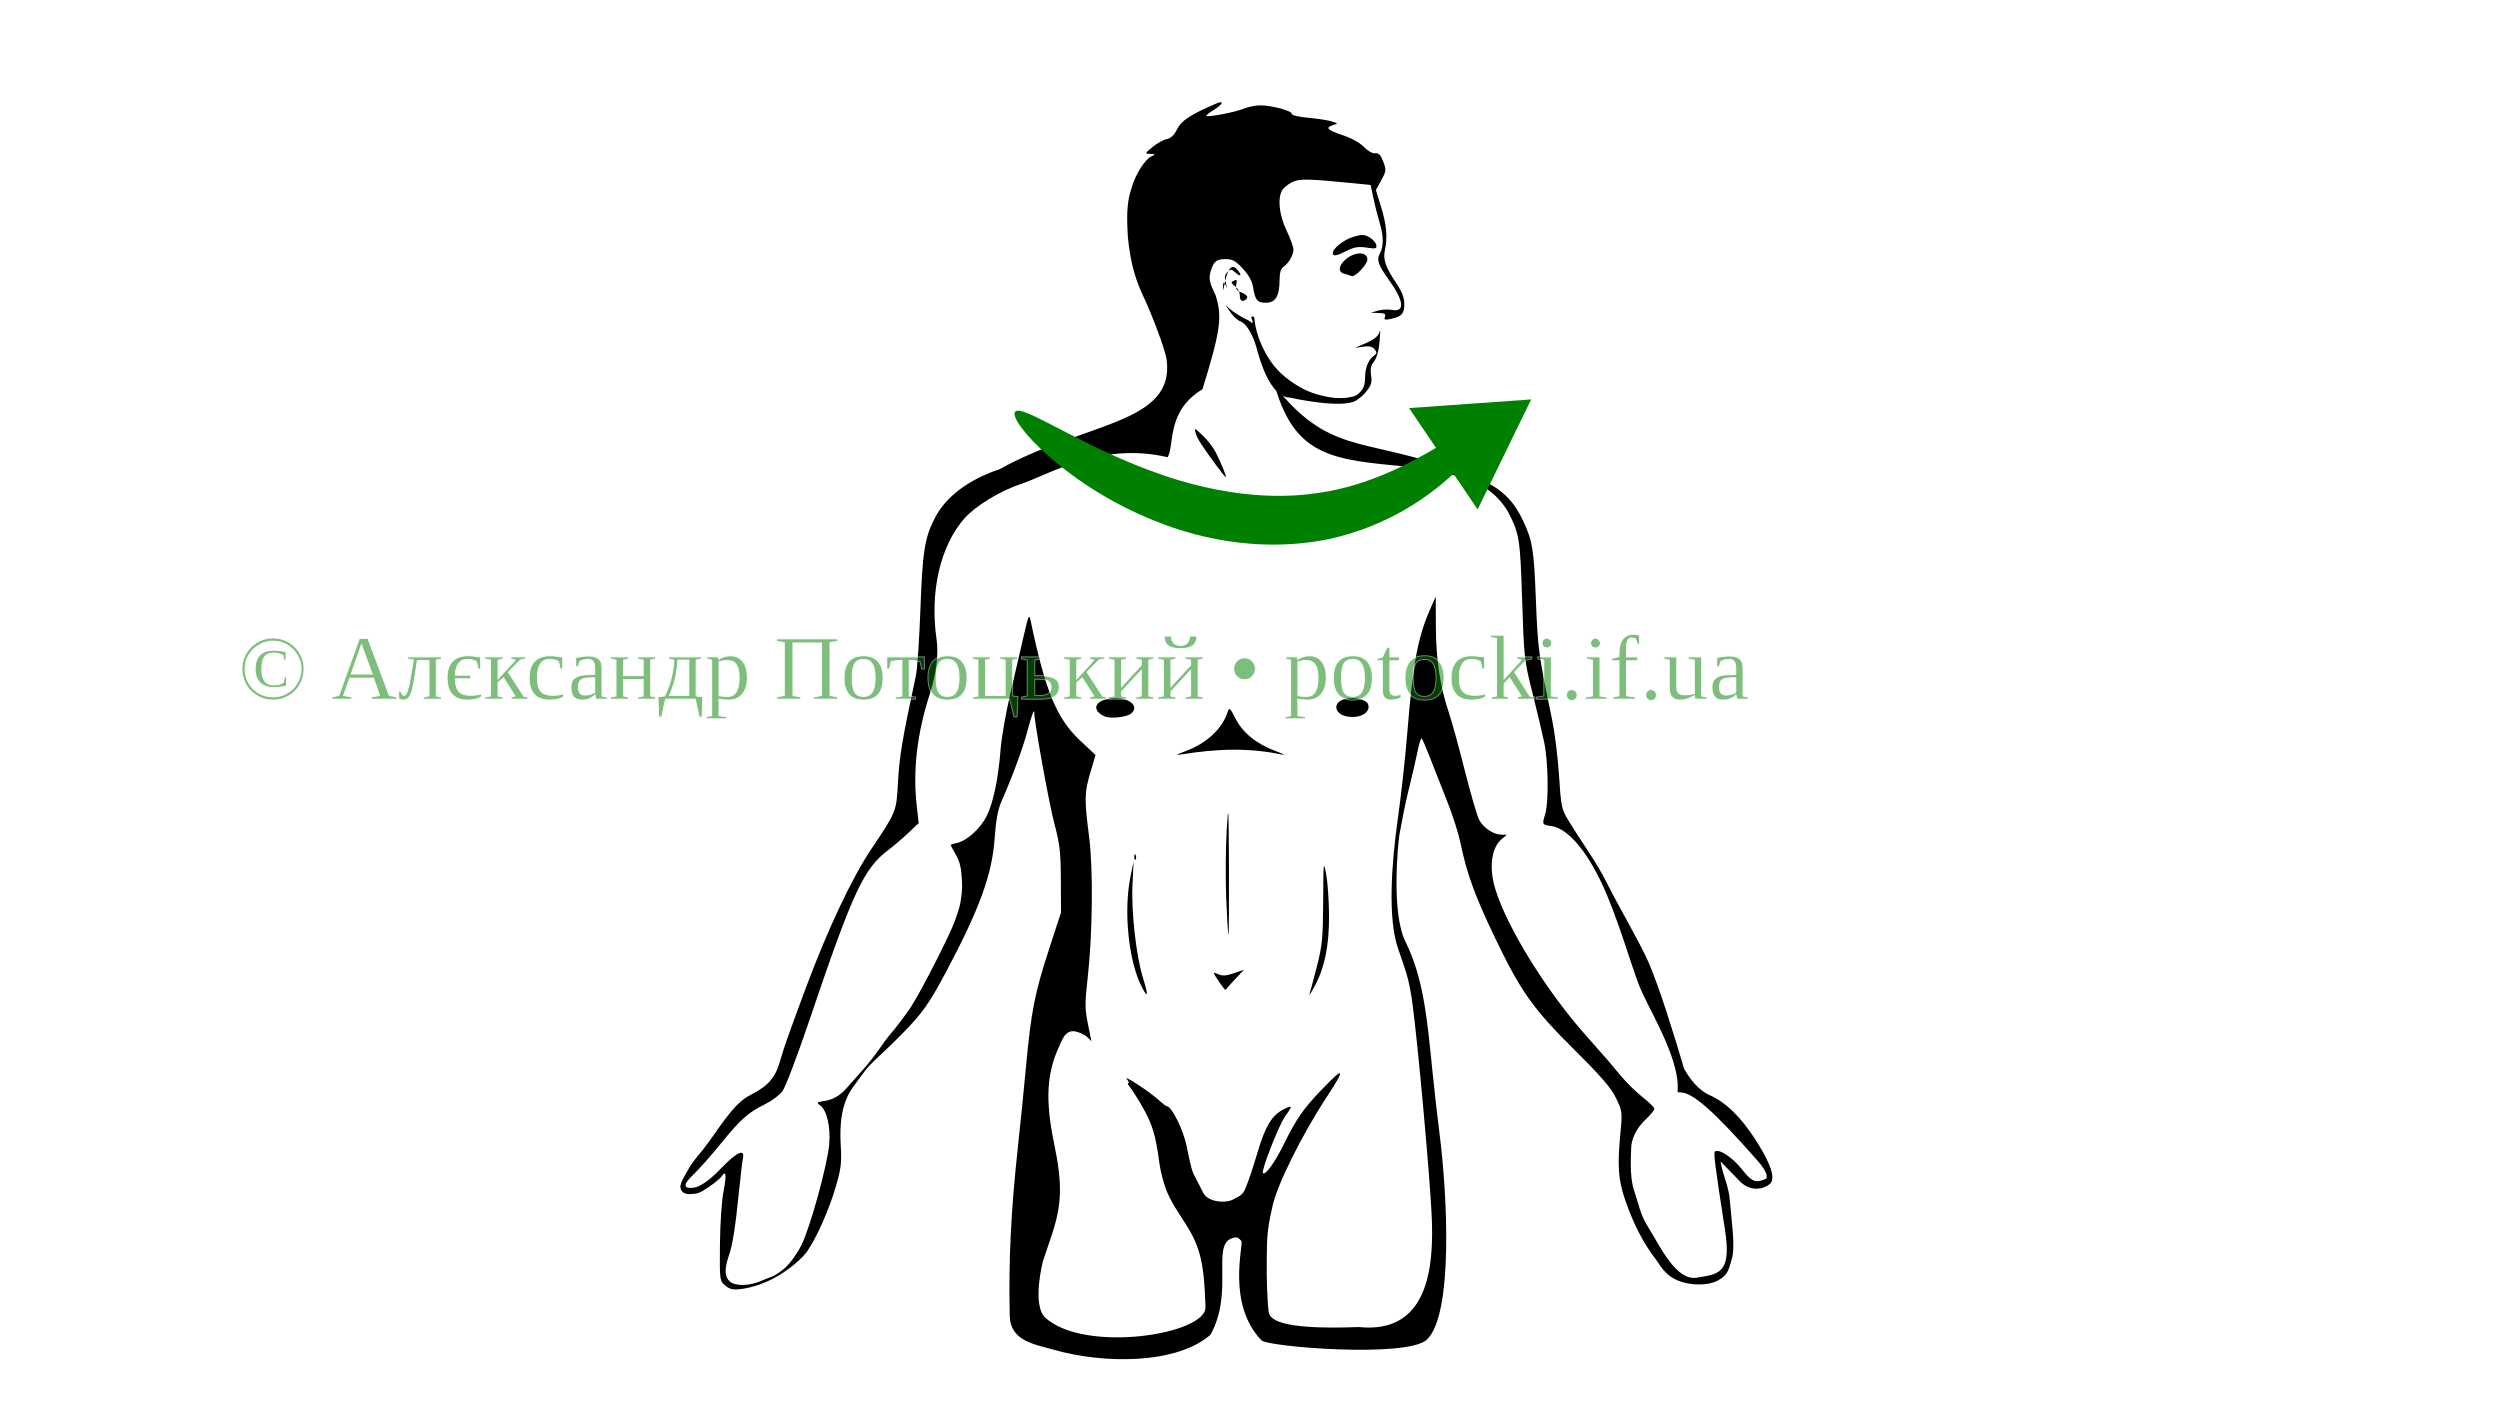
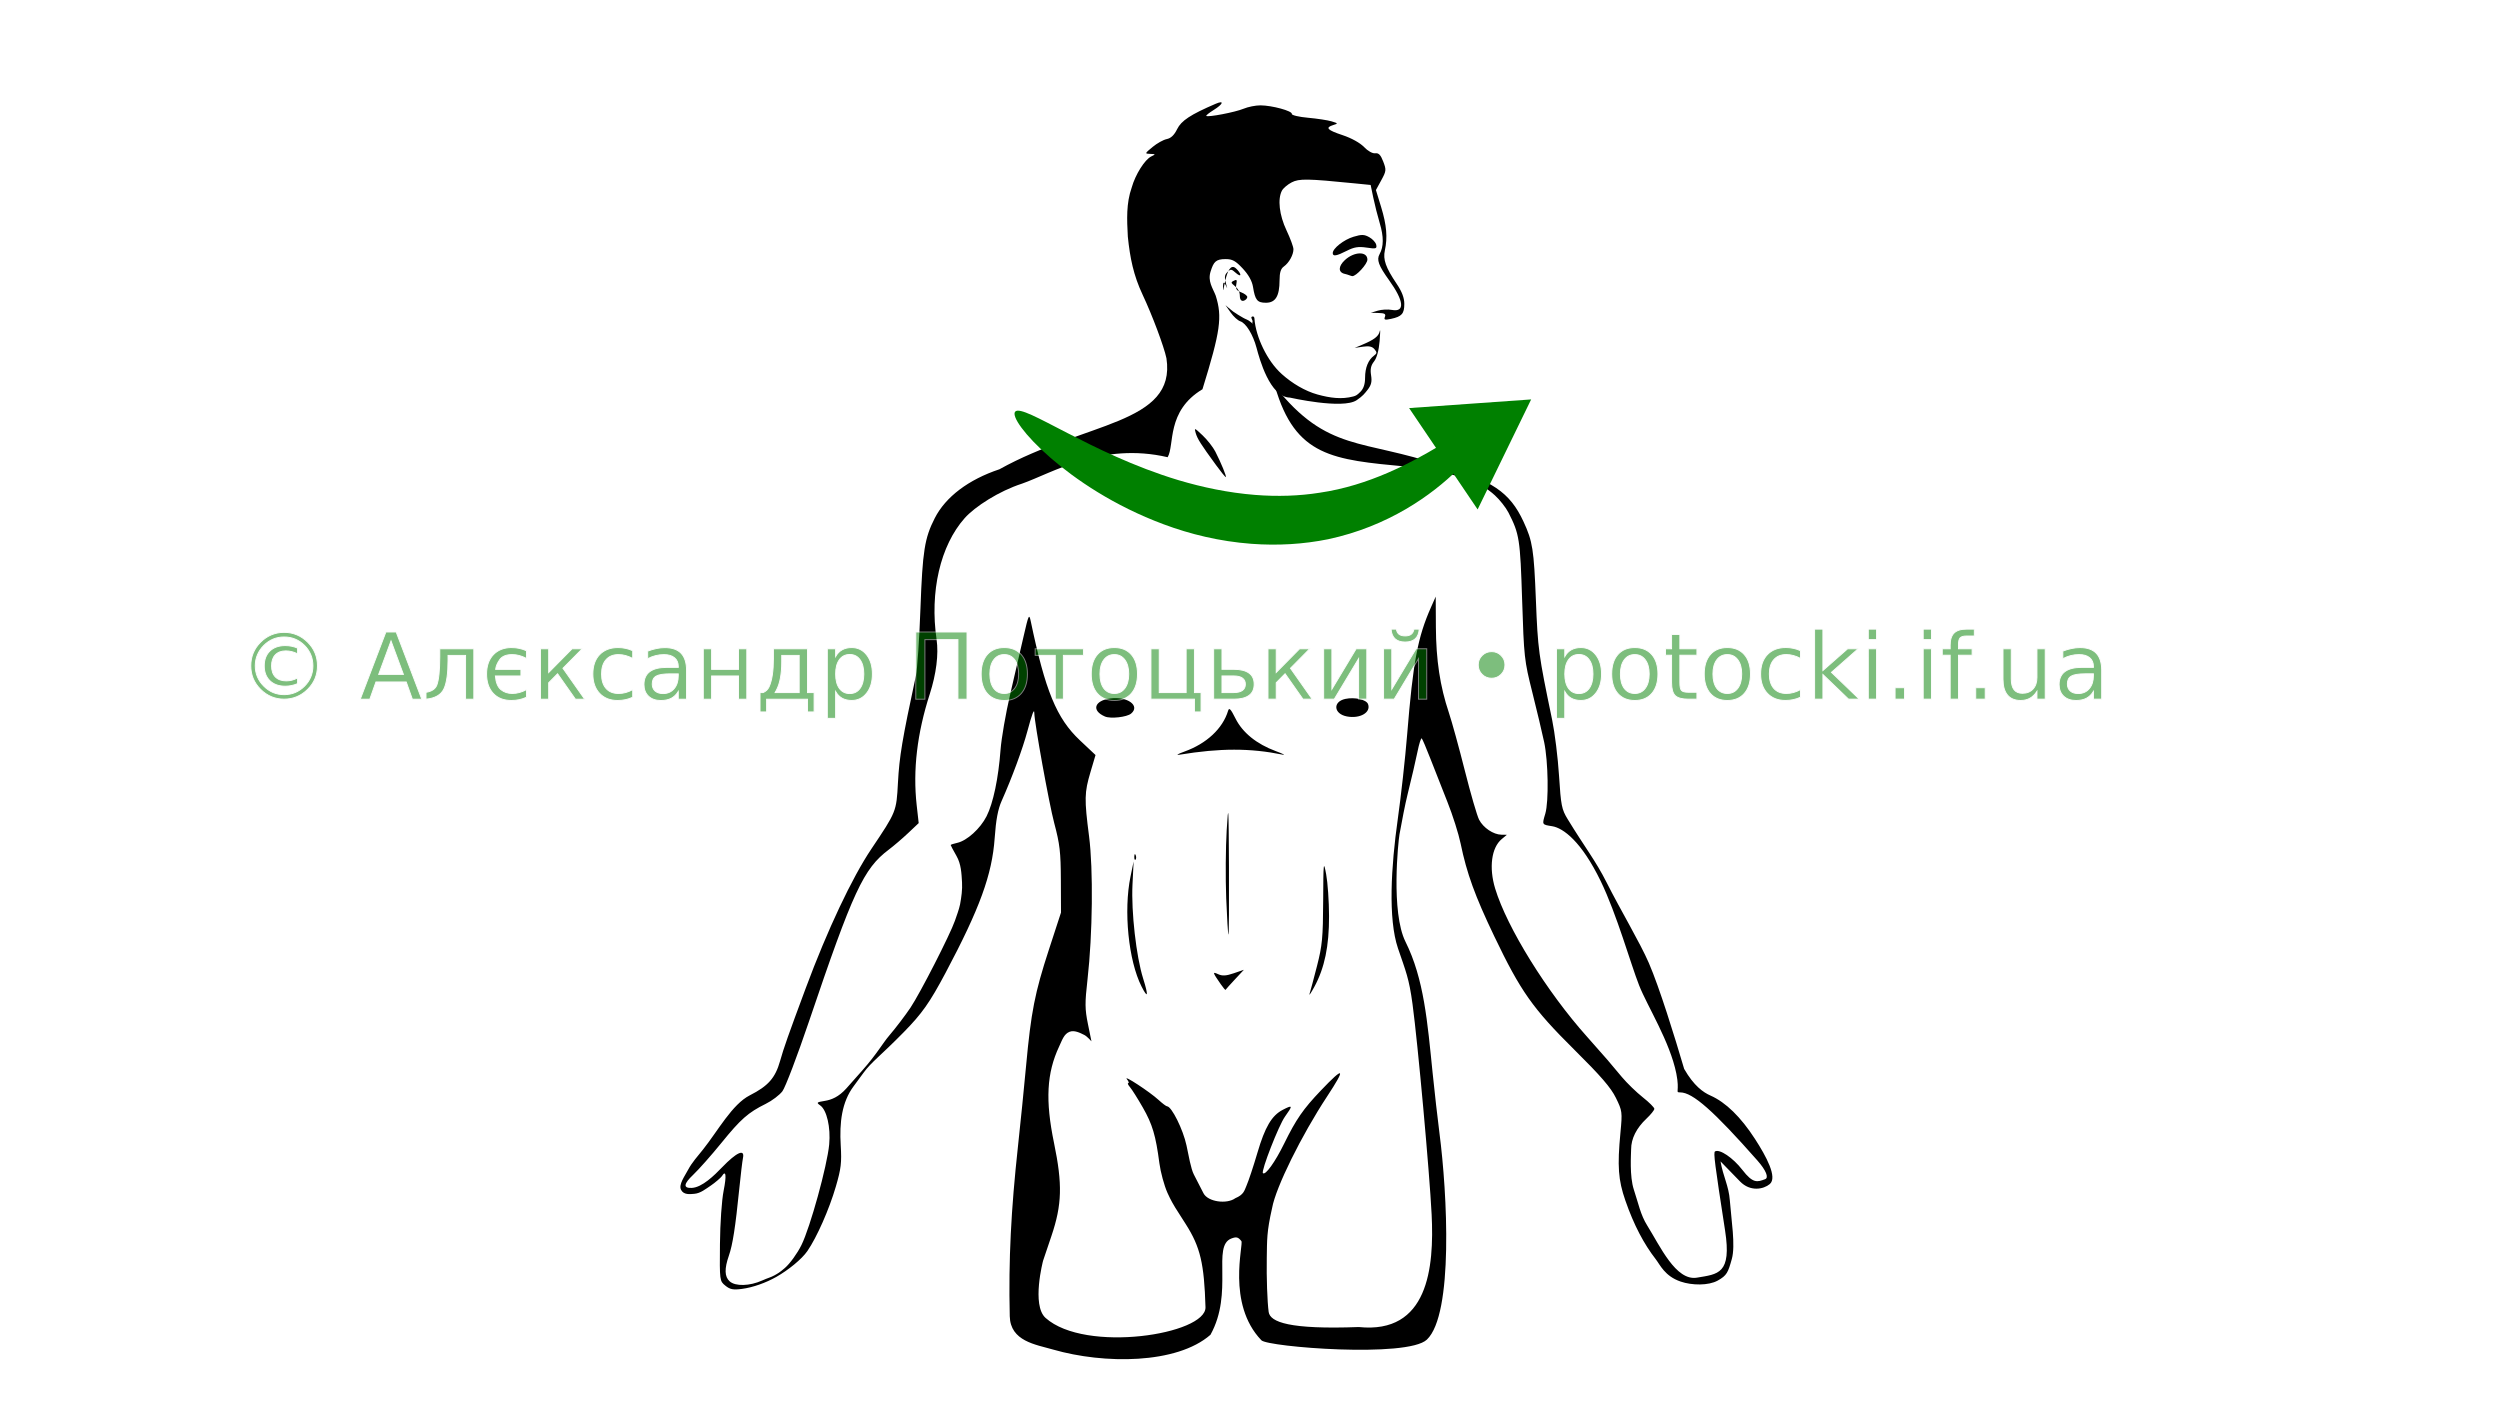
<svg xmlns="http://www.w3.org/2000/svg" width="185.334mm" height="104.479mm" viewBox="0 0 185.334 104.479" version="1.1" id="svg1">
  <defs id="defs1">
    </defs>
  <g id="layer1" transform="translate(11.11244,-151.0771)">
    <g transform="matrix(1.084678,0,0,1.084678,67.5962,-11.9708)" id="g140" style="display:inline">
      <g transform="translate(482.1807,96.16754)" id="g74">
        <g id="g71" transform="translate(-525.3647,-51.30463)">
          <path id="path70" d="m 58.77,132.63 c 0,0 -1.3e-5,4e-5 -3e-5,4e-5 -1.361,-0.037 -2.073,-2.657 -2.269,-3.397 -0.241,-0.907 -0.722,-1.693 -1.111,-1.817 -0.167,-0.053 -0.464,-0.323 -0.659,-0.6 l -0.355,-0.504 c 0,0 0.338,0.301 0.521,0.434 0.221,0.16 0.459,0.296 0.694,0.434 0.164,0.096 0.319,0.124 0.498,0.276 0.274,0.233 0.094,0.043 0.123,0.014 0.087,-0.086 -0.148,-0.295 -0.037,-0.364 0.091,-0.056 0.171,-0.009 0.179,0.104 0.042,0.662 0.285,1.417 0.6,2.059 0.319,0.651 0.739,1.277 1.279,1.761 0.696,0.624 1.576,1.153 2.436,1.39 0.86,0.237 1.651,0.344 2.437,0.134 0.191,-0.051 0.265,-0.092 0.496,-0.323 l 9e-5,-1e-5 c 0.212,-0.212 0.316,-0.526 0.316,-0.958 0,-0.686 0.216,-1.22 0.612,-1.512 0.207,-0.153 0.212,-0.22 0.031,-0.437 -0.153,-0.185 -0.373,-0.234 -0.783,-0.174 l -0.57,0.083 0.474,-0.198 c 0.864,-0.361 1.161,-0.588 1.24,-0.948 0.043,-0.196 0.039,0.106 -0.009,0.671 -0.056,0.654 -0.194,1.162 -0.382,1.401 -0.217,0.276 -0.27,0.525 -0.203,0.948 0.071,0.442 0.013,0.672 -0.25,1.006 -0.188,0.239 -0.319,0.414 -0.736,0.695 -0.952,0.642 -4.572,-0.179 -4.572,-0.179 z m -3.412,-6.958 c 0,-0.711 -0.839,-0.802 -0.463,-1.003 0.256,-0.137 0.285,-0.108 0.221,0.227 -0.058,0.304 0.013,0.418 0.339,0.542 0.227,0.086 0.412,0.23 0.412,0.319 0,0.198 -0.509,0.513 -0.509,-0.084 z m -1.148,-0.644 c 0,1.126 0.145,-1.895 0.88,-1.23 0.167,0.151 0.304,0.346 0.304,0.433 0,0.087 -0.144,0.027 -0.321,-0.132 -0.29,-0.262 -0.344,-0.267 -0.566,-0.045 -0.2,0.2 -0.214,0.356 -0.078,0.849 0.22,0.798 -0.219,-0.678 -0.219,0.126 z m 8.327,-0.851 c -0.475,-0.102 -0.452,-0.524 -0.003,-0.942 0.64,-0.597 1.542,-0.617 1.542,-0.035 0,0.303 -0.774,1.147 -1.035,1.129 -0.082,-0.006 -0.299,-0.109 -0.504,-0.153 z m -0.829,-1.423 c 0,-0.321 0.76,-0.918 1.419,-1.116 0.563,-0.169 0.734,-0.163 1.084,0.033 0.228,0.128 0.44,0.364 0.471,0.524 0.05,0.26 -0.019,0.28 -0.66,0.184 -0.561,-0.084 -0.853,-0.037 -1.351,0.217 -0.709,0.361 -0.963,0.403 -0.963,0.159 z" style="fill:#000000;stroke-width:0.158" />
          <path id="path71" d="m 69.084,137.279 c 3.505,0.99 4.73,1.817 5.661,3.827 0.624,1.348 0.71,1.891 0.848,5.371 0.134,3.372 0.177,3.689 1.109,8.174 0.181,0.873 0.394,2.593 0.472,3.823 0.13,2.041 0.181,2.3 0.59,2.969 1.175,1.928 1.903,2.82 2.662,4.327 0.943,1.872 2.283,4.11 2.886,5.503 0.726,1.678 1.752,4.991 2.414,7.24 0.666,1.161 1.304,1.602 1.8,1.821 1.043,0.462 2.069,1.463 3.041,2.966 0.769,1.19 1.552,2.631 1.008,3.085 -0.426,0.356 -1.332,0.537 -2.029,-0.18 l -1.335,-1.372 c 0.183,1.048 0.561,1.665 0.636,2.662 0.1,1.332 0.395,3.079 0.137,4.005 -0.258,0.927 -0.337,1.128 -0.963,1.478 -0.626,0.35 -1.758,0.337 -2.539,0.068 -1.083,-0.372 -1.395,-1.136 -1.705,-1.536 -0.791,-1.019 -1.482,-2.307 -2.071,-4.006 -0.486,-1.402 -0.554,-2.333 -0.335,-4.634 0.135,-1.417 0.125,-1.488 -0.311,-2.379 -0.342,-0.698 -1.025,-1.49 -2.852,-3.301 -2.835,-2.811 -3.658,-3.978 -5.463,-7.748 -1.315,-2.746 -1.875,-4.29 -2.296,-6.328 -0.137,-0.665 -0.544,-1.949 -0.905,-2.852 -0.36,-0.904 -0.882,-2.229 -1.159,-2.946 -0.278,-0.717 -0.545,-1.343 -0.594,-1.393 -0.049,-0.049 -0.18,0.358 -0.29,0.906 -0.11,0.548 -0.414,1.853 -0.674,2.901 -0.176,0.707 -0.389,1.819 -0.557,2.749 -0.081,0.447 -0.598,5.32 0.41,7.342 1.268,2.543 1.5,5.493 1.853,8.955 h -2e-5 c 0.133,1.309 0.345,3.166 0.469,4.127 0.535,4.121 0.966,12.372 -0.859,14.11 -1.332,1.268 -10.876,0.502 -11.311,0.047 -2.401,-2.504 -1.2,-6.573 -1.37,-6.783 -0.222,-0.274 -0.339,-0.304 -0.682,-0.174 -1.348,0.512 0.173,3.693 -1.429,6.58 -2.31,2.021 -7.289,2.009 -10.746,1.013 -1.2,-0.346 -2.932,-0.569 -2.972,-2.282 -0.092,-3.864 0.094,-7.315 0.558,-11.582 0.17,-1.558 0.421,-4.048 0.558,-5.532 0.341,-3.688 0.595,-4.982 1.558,-7.936 l 0.828,-2.539 -0.009,-2.222 c -0.008,-1.912 -0.071,-2.455 -0.453,-3.889 -0.352,-1.322 -1.356,-6.868 -1.362,-7.526 -0.003,-0.34 -0.16,0.07 -0.472,1.237 -0.325,1.213 -1.052,3.183 -1.762,4.775 -0.252,0.565 -0.386,1.283 -0.475,2.539 -0.177,2.499 -1.019,4.808 -3.359,9.212 -1.078,2.028 -1.603,2.774 -2.852,4.047 -1.624,1.656 -2.191,2.015 -2.752,2.778 l -0.667,0.908 c -0.825,1.094 -0.983,2.511 -0.892,4.037 0.072,1.204 0.025,1.605 -0.333,2.831 -0.455,1.559 -1.297,3.466 -1.946,4.409 -0.384,0.559 -1.32,1.312 -2.12,1.765 -0.72,0.408 -1.606,0.723 -2.345,0.821 -0.607,0.081 -0.819,0.04 -1.14,-0.221 h -1e-5 c -0.391,-0.318 -0.394,-0.336 -0.37,-2.833 0.014,-1.452 0.121,-2.999 0.253,-3.664 0.207,-1.039 0.156,-1.437 -0.125,-0.982 -0.058,0.093 -0.475,0.454 -0.747,0.635 -0.35,0.232 -0.706,0.529 -1.124,0.566 -0.317,0.028 -0.735,0.083 -0.916,-0.272 -0.182,-0.355 0.251,-0.933 0.474,-1.357 0.27,-0.512 0.668,-0.947 1.029,-1.4 1.016,-1.275 1.991,-3.089 3.197,-3.702 1.255,-0.637 1.741,-1.187 2.066,-2.338 0.259,-0.917 0.548,-1.735 1.762,-5 1.478,-3.973 3.152,-7.524 4.482,-9.505 1.71,-2.547 1.708,-2.543 1.814,-4.514 0.097,-1.806 0.289,-2.951 1.229,-7.329 0.094,-0.436 0.233,-2.508 0.31,-4.603 0.144,-3.923 0.282,-4.793 0.977,-6.157 0.741,-1.455 2.304,-2.636 4.421,-3.342 5.827,-3.242 12.102,-3.07 11.414,-7.586 -0.166,-0.799 -0.974,-2.954 -1.629,-4.345 -0.621,-1.319 -0.862,-2.514 -1.01,-3.967 -0.064,-1.171 -0.116,-2.279 0.266,-3.36 0.247,-0.883 0.891,-1.907 1.334,-2.122 0.314,-0.152 0.311,-0.16 -0.067,-0.174 -0.388,-0.015 -0.385,-0.023 0.157,-0.472 0.303,-0.252 0.74,-0.495 0.97,-0.541 0.286,-0.057 0.511,-0.273 0.711,-0.682 0.282,-0.576 0.918,-0.994 2.631,-1.73 0.612,-0.263 0.522,0.017 -0.136,0.424 -0.308,0.191 -0.535,0.372 -0.504,0.404 0.107,0.107 1.975,-0.252 2.541,-0.488 0.311,-0.13 0.834,-0.235 1.162,-0.233 0.792,0.004 2.184,0.384 2.143,0.585 -0.018,0.088 0.476,0.205 1.105,0.262 0.626,0.057 1.351,0.167 1.611,0.246 0.451,0.136 0.457,0.148 0.118,0.252 -0.572,0.176 -0.419,0.341 0.646,0.695 0.597,0.199 1.184,0.524 1.454,0.806 0.265,0.277 0.584,0.455 0.767,0.43 0.235,-0.033 0.371,0.108 0.546,0.564 0.219,0.572 0.212,0.647 -0.133,1.278 l -0.366,0.67 0.358,1.169 c 0.374,1.222 0.447,2.071 0.252,2.962 -0.135,0.618 0.06,1.167 0.81,2.281 0.36,0.535 0.52,0.956 0.52,1.369 0,0.673 -0.171,0.866 -0.908,1.024 -0.428,0.091 -0.497,0.068 -0.417,-0.14 l -4e-5,3e-5 c 0.075,-0.195 -0.019,-0.252 -0.434,-0.263 l -0.53,-0.014 0.474,-0.143 c 0.26,-0.079 0.695,-0.102 0.965,-0.052 0.907,0.168 0.834,-0.605 -0.192,-2.033 -0.72,-1.002 -0.863,-1.395 -0.648,-1.779 0.285,-0.509 0.289,-1.19 0.012,-2.115 -0.144,-0.482 -0.343,-1.267 -0.442,-1.745 l -0.18,-0.868 -1.099,-0.11 c -3.234,-0.323 -3.787,-0.332 -4.3,-0.067 -0.275,0.142 -0.573,0.395 -0.663,0.562 -0.308,0.576 -0.183,1.674 0.311,2.718 0.26,0.55 0.474,1.13 0.474,1.287 1.5e-4,0.387 -0.302,0.931 -0.656,1.183 -0.211,0.15 -0.291,0.409 -0.293,0.947 -0.003,1.079 -0.278,1.53 -0.932,1.53 -0.593,0 -0.737,-0.177 -0.883,-1.083 -0.064,-0.4 -0.305,-0.831 -0.7,-1.255 -0.49,-0.526 -0.708,-0.646 -1.174,-0.646 -0.672,0 -0.816,0.192 -1.022,0.84 -0.218,0.684 0.148,1.137 0.347,1.658 0.46,1.459 0.324,2.417 -0.905,6.398 -2.49,1.497 -1.891,3.823 -2.38,4.645 -4.503,-1.05 -7.934,1.099 -9.947,1.804 -1.586,0.512 -3.23,1.578 -3.925,2.36 -1.667,1.877 -2.397,5.036 -1.919,8.3 0.146,0.998 -0.024,2.351 -0.469,3.73 -0.862,2.67 -1.16,5.2 -0.893,7.581 l 0.138,1.232 -0.711,0.672 c -0.391,0.37 -0.993,0.885 -1.338,1.145 -1.722,1.298 -2.433,2.829 -5.452,11.748 -0.798,2.357 -1.614,4.5 -1.813,4.762 -0.199,0.262 -0.711,0.649 -1.138,0.86 -1.204,0.595 -1.711,1.042 -3.037,2.677 -0.677,0.834 -1.549,1.818 -1.938,2.187 -0.613,0.581 -0.705,0.912 -0.084,0.883 0.712,-0.034 1.548,-0.863 2.074,-1.409 0.997,-1.034 1.564,-1.287 1.427,-0.635 -0.042,0.196 -0.155,1.143 -0.252,2.103 -0.266,2.632 -0.452,3.826 -0.71,4.567 -0.314,0.901 -0.298,1.441 0.052,1.758 0.392,0.355 1.375,0.328 2.233,-0.061 0.384,-0.174 0.569,-0.204 0.832,-0.35 0.251,-0.139 0.36,-0.202 0.703,-0.496 0.35,-0.3 0.85,-0.989 1.138,-1.57 0.599,-1.206 1.761,-5.419 1.897,-6.878 0.109,-1.167 -0.164,-2.354 -0.614,-2.669 -0.275,-0.193 -0.249,-0.218 0.322,-0.31 0.432,-0.069 0.945,-0.264 1.468,-0.854 l 1.086,-1.224 c 1.001,-1.129 1.395,-1.864 1.843,-2.387 0.448,-0.524 1.1,-1.381 1.451,-1.905 0.664,-0.992 2.711,-4.997 3.037,-5.939 0,0 0.13,-0.36 0.188,-0.543 0.06,-0.192 0.128,-0.383 0.165,-0.582 0.091,-0.496 0.163,-1.004 0.133,-1.508 -0.037,-0.613 -0.058,-1.237 -0.381,-1.802 -0.217,-0.38 -0.395,-0.714 -0.395,-0.741 0,-0.028 0.201,-0.095 0.448,-0.149 0.666,-0.146 1.577,-0.972 2.005,-1.817 0.453,-0.894 0.809,-2.586 0.955,-4.538 0.059,-0.786 0.356,-2.5 0.661,-3.809 0.305,-1.309 0.718,-3.095 0.919,-3.968 0.335,-1.46 0.374,-1.543 0.481,-1.032 1.003,4.795 1.768,6.652 3.359,8.152 l 1.072,1.01 -0.347,1.172 c -0.414,1.398 -0.424,1.831 -0.094,4.389 0.291,2.26 0.243,6.69 -0.106,9.768 -0.185,1.628 -0.181,2.029 0.028,3.056 l 0.241,1.182 c 0,0 -0.292,-0.335 -0.485,-0.433 -0.307,-0.156 -0.688,-0.344 -1.009,-0.22 -0.384,0.149 -0.501,0.549 -0.716,1.008 -0.852,1.819 -0.95,3.688 -0.348,6.596 0.584,2.821 0.546,4.209 -0.176,6.348 l -0.573,1.698 c 0,0 -0.801,3.036 0.17,3.906 2.721,2.436 10.986,1.124 10.931,-0.731 -0.089,-2.98 -0.351,-4.109 -1.345,-5.672 l -0.72,-1.131 c -0.066,-0.104 -0.312,-0.512 -0.535,-1.014 -0.223,-0.502 -0.471,-1.413 -0.551,-2.024 -0.248,-1.896 -0.475,-2.659 -1.133,-3.809 -0.35,-0.611 -0.744,-1.236 -0.876,-1.389 -0.132,-0.153 -0.185,-0.278 -0.117,-0.278 0.068,0 0.025,-0.119 -0.094,-0.265 -0.286,-0.348 1.548,0.852 2.163,1.415 0.262,0.24 0.523,0.436 0.58,0.436 0.311,0.002 1.098,1.585 1.33,2.676 0.142,0.668 0.298,1.588 0.501,1.983 l 0.66,1.285 c 0.303,0.59 1.598,0.763 2.175,0.337 0.579,-0.245 0.614,-0.51 0.758,-0.84 0.145,-0.33 0.484,-1.349 0.753,-2.266 0.517,-1.762 0.98,-2.547 1.734,-2.936 0.686,-0.355 0.702,-0.304 0.148,0.467 -0.423,0.589 -1.645,3.722 -1.506,3.862 0.168,0.17 0.831,-0.754 1.456,-2.028 0.813,-1.656 1.294,-2.351 2.507,-3.623 1.606,-1.684 1.725,-1.569 0.424,0.408 -1.759,2.674 -3.504,6.209 -3.757,7.615 -0.38,1.666 -0.344,2.176 -0.367,3.425 -0.023,1.334 0.035,2.994 0.129,3.689 0.094,0.695 1.42,1.21 6.157,1.032 4.737,0.491 5.165,-4.029 4.981,-7.704 -0.147,-2.93 -0.939,-11.64 -1.305,-14.364 -0.241,-1.794 -0.458,-2.234 -0.995,-3.817 -0.684,-2.017 -0.471,-5.599 -0.013,-8.833 0.22,-1.554 0.508,-4.146 0.639,-5.761 0.406,-4.992 0.72,-6.665 1.637,-8.729 l 0.317,-0.714 0.011,2.085 c 0.013,2.25 0.285,4.049 0.887,5.845 0.206,0.614 0.698,2.402 1.094,3.973 0.396,1.571 0.833,3.076 0.972,3.344 0.287,0.554 0.977,1.018 1.527,1.026 l 0.372,0.006 -0.355,0.296 c -0.701,0.585 -0.88,1.948 -0.444,3.384 0.808,2.662 3.529,7.05 6.275,10.118 0.586,0.655 1.215,1.369 1.399,1.587 0.184,0.218 0.624,0.743 0.98,1.165 0.355,0.423 1.001,1.049 1.435,1.392 0.434,0.343 0.789,0.697 0.789,0.787 0,0.09 -0.243,0.392 -0.539,0.671 -0.687,0.647 -1.048,1.369 -1.048,2.098 0,0.316 -0.121,1.828 0.188,2.761 0.309,0.932 0.452,1.713 0.916,2.452 0.87,1.389 1.952,3.802 3.395,3.557 1.444,-0.245 2.384,-0.239 1.923,-3.218 -0.711,-4.597 -0.805,-5.336 -0.689,-5.408 0.308,-0.19 1.23,0.431 1.869,1.26 0.727,0.943 1.017,0.84 1.557,0.636 0.263,-0.099 0.07,-0.599 -0.53,-1.279 -2.984,-3.384 -4.421,-4.653 -5.272,-4.653 -0.368,0 -0.017,-0.037 -0.266,-1.281 -0.441,-2.194 -1.987,-4.616 -2.544,-6.033 -0.582,-1.479 -1.521,-4.846 -2.627,-7.128 -1.314,-2.709 -2.56,-3.629 -3.316,-3.75 -0.709,-0.113 -0.697,-0.091 -0.47,-0.856 0.245,-0.826 0.202,-3.568 -0.077,-4.888 -0.135,-0.638 -0.5,-2.173 -0.811,-3.412 -0.545,-2.17 -0.571,-2.402 -0.695,-6.301 -0.133,-4.177 -0.185,-4.51 -0.934,-5.978 -0.177,-0.347 -0.598,-0.88 -0.935,-1.185 -1.225,-1.107 -2.669,-1.485 -6.076,-1.961 -4.954,-0.469 -7.568,-0.665 -8.947,-5.487 3.589,4.538 6.011,3.582 11.327,5.412 z m -8.961,36.101 c 0.057,-0.175 0.287,-1.032 0.51,-1.905 0.358,-1.398 0.408,-1.927 0.421,-4.434 0.013,-2.7 0.024,-2.794 0.205,-1.825 0.105,0.562 0.193,1.843 0.196,2.847 0.006,2.061 -0.303,3.545 -1.006,4.841 -0.237,0.436 -0.384,0.651 -0.327,0.476 z m -11.483,-0.5 c -0.895,-1.767 -1.237,-5.18 -0.754,-7.515 l 0.213,-1.032 -0.078,1.587 c -0.091,1.859 0.256,4.909 0.73,6.421 0.374,1.191 0.329,1.407 -0.111,0.538 z m 5.409,-0.165 c -0.565,-0.816 -0.576,-0.862 -0.166,-0.674 0.282,0.128 0.544,0.112 1.063,-0.067 l 0.689,-0.237 -0.616,0.661 c -0.339,0.363 -0.626,0.684 -0.639,0.712 -0.011,0.028 -0.161,-0.149 -0.331,-0.394 z m 0.377,-5.882 c -0.053,-1.375 -0.037,-3.464 0.034,-4.642 0.118,-1.942 0.133,-1.708 0.155,2.5 0.013,2.553 -0.002,4.643 -0.034,4.643 -0.032,0 -0.102,-1.125 -0.155,-2.5 z m -6.281,-2.83 c 0.008,-0.185 0.045,-0.223 0.096,-0.096 0.046,0.115 0.04,0.251 -0.013,0.304 -0.053,0.053 -0.09,-0.041 -0.083,-0.208 z m 3.42,-7.178 c 1.519,-0.543 2.624,-1.574 2.991,-2.792 0.071,-0.237 0.179,-0.124 0.505,0.53 0.481,0.965 1.442,1.744 2.753,2.229 0.48,0.178 0.694,0.287 0.476,0.243 -2.231,-0.455 -4.277,-0.453 -7.063,0.004 -0.265,0.043 -0.115,-0.051 0.338,-0.213 z m -5.423,-2.397 c -0.941,-0.402 -0.738,-1.088 0.365,-1.236 1.168,-0.157 2.065,0.499 1.418,1.036 -0.29,0.241 -1.397,0.365 -1.783,0.2 z m 16.529,-0.007 c -0.903,-0.172 -0.977,-1.005 -0.107,-1.196 0.635,-0.139 1.436,0.042 1.555,0.352 0.219,0.571 -0.545,1.017 -1.447,0.845 z m -8.948,-17.19 c -1.044,-1.43 -1.261,-1.773 -1.383,-2.182 -0.111,-0.372 -0.081,-0.361 0.469,0.159 0.323,0.306 0.716,0.805 0.873,1.111 0.394,0.766 0.795,1.746 0.715,1.746 -0.036,0 -0.34,-0.375 -0.674,-0.833 z" style="fill:#000000;stroke-width:0.529" />
        </g>
        <g id="g73" style="display:inline;fill:#008000;fill-opacity:1" transform="matrix(0.9147749,0.4039639,0.4039639,-0.9147749,-540.7969,78.36395)">
          <path style="opacity:1;fill:#008000;fill-opacity:1;stroke:none;stroke-width:0.148;stroke-miterlimit:4;stroke-dasharray:none;stroke-opacity:1" id="path72" d="m 78.444,26.119 3.968,1.317 3.968,1.317 -3.125,2.778 -3.125,2.778 -0.843,-4.095 z" transform="rotate(69.51944,81.65084,29.72671)" />
          <path style="fill:#008000;fill-opacity:1;stroke:none;stroke-width:0.335px;stroke-linecap:butt;stroke-linejoin:miter;stroke-opacity:1" d="m 52.296,18.808 c -0.008,-0.025 -0.01,-0.051 -0.006,-0.079 0.004,-0.027 0.013,-0.056 0.028,-0.086 0.03,-0.06 0.081,-0.126 0.153,-0.198 l 0,0 0,0 c 0.144,-0.142 0.369,-0.303 0.674,-0.476 l 0,0 c 0.594,-0.338 1.482,-0.719 2.634,-1.073 l 0,0 c 2.133,-0.658 5.271,-1.252 8.911,-1.034 1.917,0.111 3.971,0.475 6.017,1.201 1.72,0.61 3.288,1.424 4.675,2.405 0,0 0,0 10e-7,10e-7 3.406,2.462 5.264,5.619 6.182,7.933 0.918,2.315 0.98,3.812 0.617,3.941 -0.363,0.129 -1.108,-1.105 -2.427,-2.972 -1.286,-1.82 -3.287,-4.41 -6.186,-6.228 0,0 -10e-7,-1e-6 -10e-7,-1e-6 -1.183,-0.763 -2.508,-1.405 -3.974,-1.918 -1.738,-0.608 -3.513,-0.979 -5.189,-1.192 -3.191,-0.397 -6.164,-0.246 -8.253,-0.121 l 0,0 c -1.122,0.068 -2.065,0.135 -2.71,0.141 l 0,0 c -0.336,0.003 -0.606,-0.011 -0.797,-0.048 l 0,0 0,0 c -0.098,-0.018 -0.176,-0.043 -0.234,-0.075 -0.029,-0.016 -0.053,-0.033 -0.072,-0.053 -0.02,-0.02 -0.034,-0.043 -0.042,-0.067 z" id="path73" />
        </g>
      </g>
-       <text xml:space="preserve" style="font-size:6.3px;writing-mode:lr-tb;direction:ltr;fill:#008000;fill-opacity:1;stroke:#f9f9f9;stroke-width:0.066;opacity:0.509" x="-56.295" y="198.107" id="text144">
-         <tspan id="tspan144" style="stroke-width:0.066" x="-56.295" y="198.107">© Алєксандр Потоцький • potocki.if.ua</tspan>
-       </text>
+       <path d="m -53.145,193.538 q 0.468,0 0.871,0.169 0.406,0.169 0.741,0.504 0.335,0.335 0.501,0.738 0.166,0.403 0.166,0.877 0,0.468 -0.166,0.871 -0.166,0.4 -0.501,0.735 -0.335,0.335 -0.741,0.504 -0.403,0.169 -0.871,0.169 -0.468,0 -0.874,-0.169 -0.403,-0.169 -0.738,-0.504 -0.335,-0.335 -0.501,-0.735 -0.166,-0.403 -0.166,-0.871 0,-0.474 0.166,-0.877 0.166,-0.403 0.501,-0.738 0.335,-0.335 0.738,-0.504 0.406,-0.169 0.874,-0.169 z m 0,0.317 q -0.403,0 -0.751,0.145 -0.348,0.145 -0.637,0.434 -0.289,0.289 -0.437,0.643 -0.148,0.351 -0.148,0.751 0,0.397 0.148,0.748 0.148,0.348 0.437,0.637 0.289,0.289 0.637,0.437 0.348,0.145 0.751,0.145 0.406,0 0.754,-0.145 0.351,-0.148 0.64,-0.437 0.286,-0.286 0.428,-0.634 0.145,-0.348 0.145,-0.751 0,-0.409 -0.145,-0.757 -0.145,-0.351 -0.428,-0.637 -0.289,-0.289 -0.64,-0.434 -0.348,-0.145 -0.754,-0.145 z m 0.92,0.754 v 0.397 q -0.203,-0.102 -0.403,-0.151 -0.2,-0.049 -0.403,-0.049 -0.458,0 -0.717,0.271 -0.255,0.268 -0.255,0.751 0,0.489 0.261,0.757 0.265,0.268 0.741,0.268 0.197,0 0.385,-0.046 0.188,-0.049 0.391,-0.154 v 0.391 q -0.206,0.089 -0.418,0.132 -0.209,0.043 -0.425,0.043 -0.664,0 -1.052,-0.375 -0.385,-0.375 -0.385,-1.015 0,-0.643 0.385,-1.015 0.388,-0.372 1.052,-0.372 0.225,0 0.434,0.043 0.209,0.043 0.409,0.126 z m 6.386,-0.483 -0.843,2.286 h 1.689 z m -0.351,-0.612 h 0.704 l 1.75,4.593 h -0.646 l -0.418,-1.178 h -2.07 l -0.418,1.178 h -0.655 z m 2.741,4.593 v -0.471 q 0.56,-0.086 0.732,-0.474 0.209,-0.544 0.209,-1.938 v -0.563 h 2.329 v 3.445 h -0.566 v -2.993 h -1.197 v 0.341 q 0,1.329 -0.271,1.926 -0.289,0.637 -1.237,0.726 z m 5.873,-3.528 q 0.511,0 0.994,0.215 v 0.529 q -0.495,-0.265 -0.969,-0.265 -0.612,0 -0.858,0.345 -0.243,0.341 -0.28,0.664 h 1.729 v 0.452 h -1.747 q 0.058,0.671 0.381,0.935 0.323,0.261 0.775,0.261 0.483,0 0.969,-0.265 v 0.523 q -0.452,0.221 -1.034,0.221 -0.791,0 -1.243,-0.489 -0.449,-0.489 -0.449,-1.32 0,-0.834 0.461,-1.32 0.465,-0.489 1.27,-0.489 z m 1.95,0.083 h 0.563 v 1.618 l 1.597,-1.618 h 0.695 l -1.317,1.332 1.486,2.113 h -0.634 l -1.221,-1.738 -0.606,0.615 v 1.123 h -0.563 z m 6.306,0.132 v 0.529 q -0.24,-0.132 -0.483,-0.197 -0.24,-0.068 -0.486,-0.068 -0.551,0 -0.855,0.351 -0.305,0.348 -0.305,0.978 0,0.631 0.305,0.981 0.305,0.348 0.855,0.348 0.246,0 0.486,-0.065 0.243,-0.068 0.483,-0.2 v 0.523 q -0.237,0.111 -0.492,0.166 -0.252,0.055 -0.538,0.055 -0.778,0 -1.237,-0.489 -0.458,-0.489 -0.458,-1.32 0,-0.843 0.461,-1.326 0.465,-0.483 1.27,-0.483 0.261,0 0.511,0.055 0.249,0.052 0.483,0.16 z m 2.55,1.581 q -0.686,0 -0.951,0.157 -0.265,0.157 -0.265,0.535 0,0.301 0.197,0.48 0.2,0.175 0.541,0.175 0.471,0 0.754,-0.332 0.286,-0.335 0.286,-0.889 v -0.126 z m 1.129,-0.234 v 1.966 h -0.566 v -0.523 q -0.194,0.314 -0.483,0.465 -0.289,0.148 -0.708,0.148 -0.529,0 -0.843,-0.295 -0.311,-0.298 -0.311,-0.797 0,-0.581 0.388,-0.877 0.391,-0.295 1.163,-0.295 h 0.794 v -0.055 q 0,-0.391 -0.258,-0.603 -0.255,-0.215 -0.72,-0.215 -0.295,0 -0.575,0.071 -0.28,0.071 -0.538,0.212 v -0.523 q 0.311,-0.12 0.603,-0.178 0.292,-0.061 0.569,-0.061 0.748,0 1.117,0.388 0.369,0.388 0.369,1.175 z m 1.144,-1.48 h 0.569 v 1.406 h 1.837 v -1.406 h 0.569 v 3.445 h -0.569 v -1.587 h -1.837 v 1.587 h -0.569 z m 4.91,2.993 h 1.643 v -2.541 h -1.191 v 0.431 q 0,1.267 -0.363,1.944 z m -0.821,0 q 0.28,-0.123 0.403,-0.385 0.301,-0.649 0.301,-1.956 v -0.652 h 2.329 v 2.993 h 0.452 v 1.323 h -0.452 v -0.871 h -2.793 v 0.871 h -0.452 v -1.323 z m 4.956,-0.065 v 1.827 h -0.569 v -4.756 h 0.569 v 0.523 q 0.178,-0.308 0.449,-0.455 0.274,-0.151 0.652,-0.151 0.628,0 1.018,0.498 0.394,0.498 0.394,1.31 0,0.812 -0.394,1.31 -0.391,0.498 -1.018,0.498 -0.378,0 -0.652,-0.148 -0.271,-0.151 -0.449,-0.458 z m 1.926,-1.203 q 0,-0.624 -0.258,-0.978 -0.255,-0.357 -0.704,-0.357 -0.449,0 -0.708,0.357 -0.255,0.354 -0.255,0.978 0,0.624 0.255,0.981 0.258,0.354 0.708,0.354 0.449,0 0.704,-0.354 0.258,-0.357 0.258,-0.981 z m 7.054,-2.873 v 4.593 h -0.621 v -4.07 h -2.258 v 4.07 h -0.621 v -4.593 z m 2.547,1.544 q -0.455,0 -0.72,0.357 -0.265,0.354 -0.265,0.972 0,0.618 0.261,0.975 0.265,0.354 0.723,0.354 0.452,0 0.717,-0.357 0.265,-0.357 0.265,-0.972 0,-0.612 -0.265,-0.969 -0.265,-0.36 -0.717,-0.36 z m 0,-0.48 q 0.738,0 1.16,0.48 0.421,0.48 0.421,1.329 0,0.846 -0.421,1.329 -0.421,0.48 -1.16,0.48 -0.741,0 -1.163,-0.48 -0.418,-0.483 -0.418,-1.329 0,-0.849 0.418,-1.329 0.421,-0.48 1.163,-0.48 z m 2.11,0.083 h 3.301 v 0.452 H 0.114 v 2.993 H -0.442 v -2.993 h -1.372 z m 5.414,0.397 q -0.455,0 -0.72,0.357 -0.265,0.354 -0.265,0.972 0,0.618 0.261,0.975 0.265,0.354 0.723,0.354 0.452,0 0.717,-0.357 0.265,-0.357 0.265,-0.972 0,-0.612 -0.265,-0.969 -0.265,-0.36 -0.717,-0.36 z m 0,-0.48 q 0.738,0 1.16,0.48 0.421,0.48 0.421,1.329 0,0.846 -0.421,1.329 -0.421,0.48 -1.16,0.48 -0.741,0 -1.163,-0.48 -0.418,-0.483 -0.418,-1.329 0,-0.849 0.418,-1.329 0.421,-0.48 1.163,-0.48 z m 5.473,3.528 h -2.975 v -3.445 h 0.569 v 2.993 h 1.837 v -2.993 h 0.569 v 2.993 h 0.452 v 1.323 H 9.072 Z m 3.479,-1.021 q 0,-0.277 -0.203,-0.421 -0.2,-0.145 -0.588,-0.145 h -0.806 v 1.135 h 0.806 q 0.388,0 0.588,-0.145 0.203,-0.148 0.203,-0.425 z m -2.166,-2.424 h 0.569 v 1.406 h 0.831 q 0.658,0 1.012,0.252 0.357,0.249 0.357,0.766 0,0.517 -0.357,0.769 -0.354,0.252 -1.012,0.252 h -1.4 z m 3.713,0 h 0.563 v 1.618 l 1.597,-1.618 h 0.695 l -1.317,1.332 1.486,2.113 h -0.634 l -1.221,-1.738 -0.606,0.615 v 1.123 h -0.563 z m 6.755,0 v 3.445 h -0.563 v -2.766 l -1.661,2.766 h -0.726 v -3.445 h 0.563 v 2.759 l 1.658,-2.759 z m 4.094,0 v 3.445 h -0.563 v -2.766 l -1.661,2.766 h -0.726 v -3.445 h 0.563 v 2.759 l 1.658,-2.759 z m -2.436,-1.341 h 0.363 q 0.034,0.231 0.181,0.348 0.151,0.114 0.418,0.114 0.265,0 0.412,-0.114 0.148,-0.114 0.188,-0.348 h 0.363 q -0.031,0.44 -0.274,0.661 -0.243,0.221 -0.689,0.221 -0.446,0 -0.689,-0.221 -0.243,-0.221 -0.274,-0.661 z m 5.956,2.443 q 0,-0.381 0.265,-0.643 0.268,-0.265 0.655,-0.265 0.381,0 0.643,0.265 0.265,0.261 0.265,0.643 0,0.385 -0.265,0.649 -0.265,0.265 -0.649,0.265 -0.385,0 -0.649,-0.265 -0.265,-0.265 -0.265,-0.649 z m 5.916,1.827 v 1.827 h -0.569 v -4.756 h 0.569 v 0.523 q 0.178,-0.308 0.449,-0.455 0.274,-0.151 0.652,-0.151 0.628,0 1.018,0.498 0.394,0.498 0.394,1.31 0,0.812 -0.394,1.31 -0.391,0.498 -1.018,0.498 -0.378,0 -0.652,-0.148 -0.271,-0.151 -0.449,-0.458 z m 1.926,-1.203 q 0,-0.624 -0.258,-0.978 -0.255,-0.357 -0.704,-0.357 -0.449,0 -0.708,0.357 -0.255,0.354 -0.255,0.978 0,0.624 0.255,0.981 0.258,0.354 0.708,0.354 0.449,0 0.704,-0.354 0.258,-0.357 0.258,-0.981 z m 2.861,-1.329 q -0.455,0 -0.72,0.357 -0.265,0.354 -0.265,0.972 0,0.618 0.261,0.975 0.265,0.354 0.723,0.354 0.452,0 0.717,-0.357 0.265,-0.357 0.265,-0.972 0,-0.612 -0.265,-0.969 -0.265,-0.36 -0.717,-0.36 z m 0,-0.48 q 0.738,0 1.16,0.48 0.421,0.48 0.421,1.329 0,0.846 -0.421,1.329 -0.421,0.48 -1.16,0.48 -0.741,0 -1.163,-0.48 -0.418,-0.483 -0.418,-1.329 0,-0.849 0.418,-1.329 0.421,-0.48 1.163,-0.48 z m 3.079,-0.895 v 0.978 h 1.166 v 0.44 h -1.166 v 1.87 q 0,0.421 0.114,0.541 0.117,0.12 0.471,0.12 h 0.581 v 0.474 h -0.581 q -0.655,0 -0.904,-0.243 -0.249,-0.246 -0.249,-0.892 v -1.87 h -0.415 v -0.44 h 0.415 v -0.978 z m 3.245,1.375 q -0.455,0 -0.72,0.357 -0.265,0.354 -0.265,0.972 0,0.618 0.261,0.975 0.265,0.354 0.723,0.354 0.452,0 0.717,-0.357 0.265,-0.357 0.265,-0.972 0,-0.612 -0.265,-0.969 -0.265,-0.36 -0.717,-0.36 z m 0,-0.48 q 0.738,0 1.16,0.48 0.421,0.48 0.421,1.329 0,0.846 -0.421,1.329 -0.421,0.48 -1.16,0.48 -0.741,0 -1.163,-0.48 -0.418,-0.483 -0.418,-1.329 0,-0.849 0.418,-1.329 0.421,-0.48 1.163,-0.48 z m 4.999,0.215 v 0.529 q -0.24,-0.132 -0.483,-0.197 -0.24,-0.068 -0.486,-0.068 -0.551,0 -0.855,0.351 -0.305,0.348 -0.305,0.978 0,0.631 0.305,0.981 0.305,0.348 0.855,0.348 0.246,0 0.486,-0.065 0.243,-0.068 0.483,-0.2 v 0.523 q -0.237,0.111 -0.492,0.166 -0.252,0.055 -0.538,0.055 -0.778,0 -1.237,-0.489 -0.458,-0.489 -0.458,-1.32 0,-0.843 0.461,-1.326 0.465,-0.483 1.27,-0.483 0.261,0 0.511,0.055 0.249,0.052 0.483,0.16 z m 0.963,-1.474 h 0.569 v 2.827 l 1.689,-1.486 h 0.723 l -1.827,1.612 1.904,1.833 h -0.738 l -1.75,-1.683 v 1.683 h -0.569 z m 3.67,1.341 h 0.566 v 3.445 H 55.127 Z m 0,-1.341 h 0.566 v 0.717 H 55.127 Z m 1.83,4.005 h 0.649 v 0.781 h -0.649 z m 1.923,-2.664 h 0.566 v 3.445 h -0.566 z m 0,-1.341 h 0.566 v 0.717 h -0.566 z m 3.495,0 v 0.471 h -0.541 q -0.305,0 -0.425,0.123 -0.117,0.123 -0.117,0.443 v 0.305 h 0.932 v 0.44 h -0.932 v 3.005 H 60.722 v -3.005 h -0.541 v -0.44 h 0.541 v -0.24 q 0,-0.575 0.268,-0.837 0.268,-0.265 0.849,-0.265 z m 0.095,4.005 h 0.649 v 0.781 h -0.649 z m 1.864,-0.578 v -2.086 h 0.566 v 2.064 q 0,0.489 0.191,0.735 0.191,0.243 0.572,0.243 0.458,0 0.723,-0.292 0.268,-0.292 0.268,-0.797 v -1.953 h 0.566 v 3.445 h -0.566 v -0.529 q -0.206,0.314 -0.48,0.468 -0.271,0.151 -0.631,0.151 -0.594,0 -0.901,-0.369 -0.308,-0.369 -0.308,-1.08 z m 1.424,-2.169 z m 4.193,1.797 q -0.686,0 -0.951,0.157 -0.265,0.157 -0.265,0.535 0,0.301 0.197,0.48 0.2,0.175 0.541,0.175 0.471,0 0.754,-0.332 0.286,-0.335 0.286,-0.889 v -0.126 z m 1.129,-0.234 v 1.966 h -0.566 v -0.523 q -0.194,0.314 -0.483,0.465 -0.289,0.148 -0.708,0.148 -0.529,0 -0.843,-0.295 -0.311,-0.298 -0.311,-0.797 0,-0.581 0.388,-0.877 0.391,-0.295 1.163,-0.295 h 0.794 v -0.055 q 0,-0.391 -0.258,-0.603 -0.255,-0.215 -0.72,-0.215 -0.295,0 -0.575,0.071 -0.28,0.071 -0.538,0.212 v -0.523 q 0.311,-0.12 0.603,-0.178 0.292,-0.061 0.569,-0.061 0.748,0 1.117,0.388 0.369,0.388 0.369,1.175 z" id="text144" style="font-size:6.3px;opacity:0.509;fill:#008000;stroke:#f9f9f9;stroke-width:0.066" aria-label="© Алєксандр Потоцький • potocki.if.ua" />
    </g>
  </g>
</svg>
